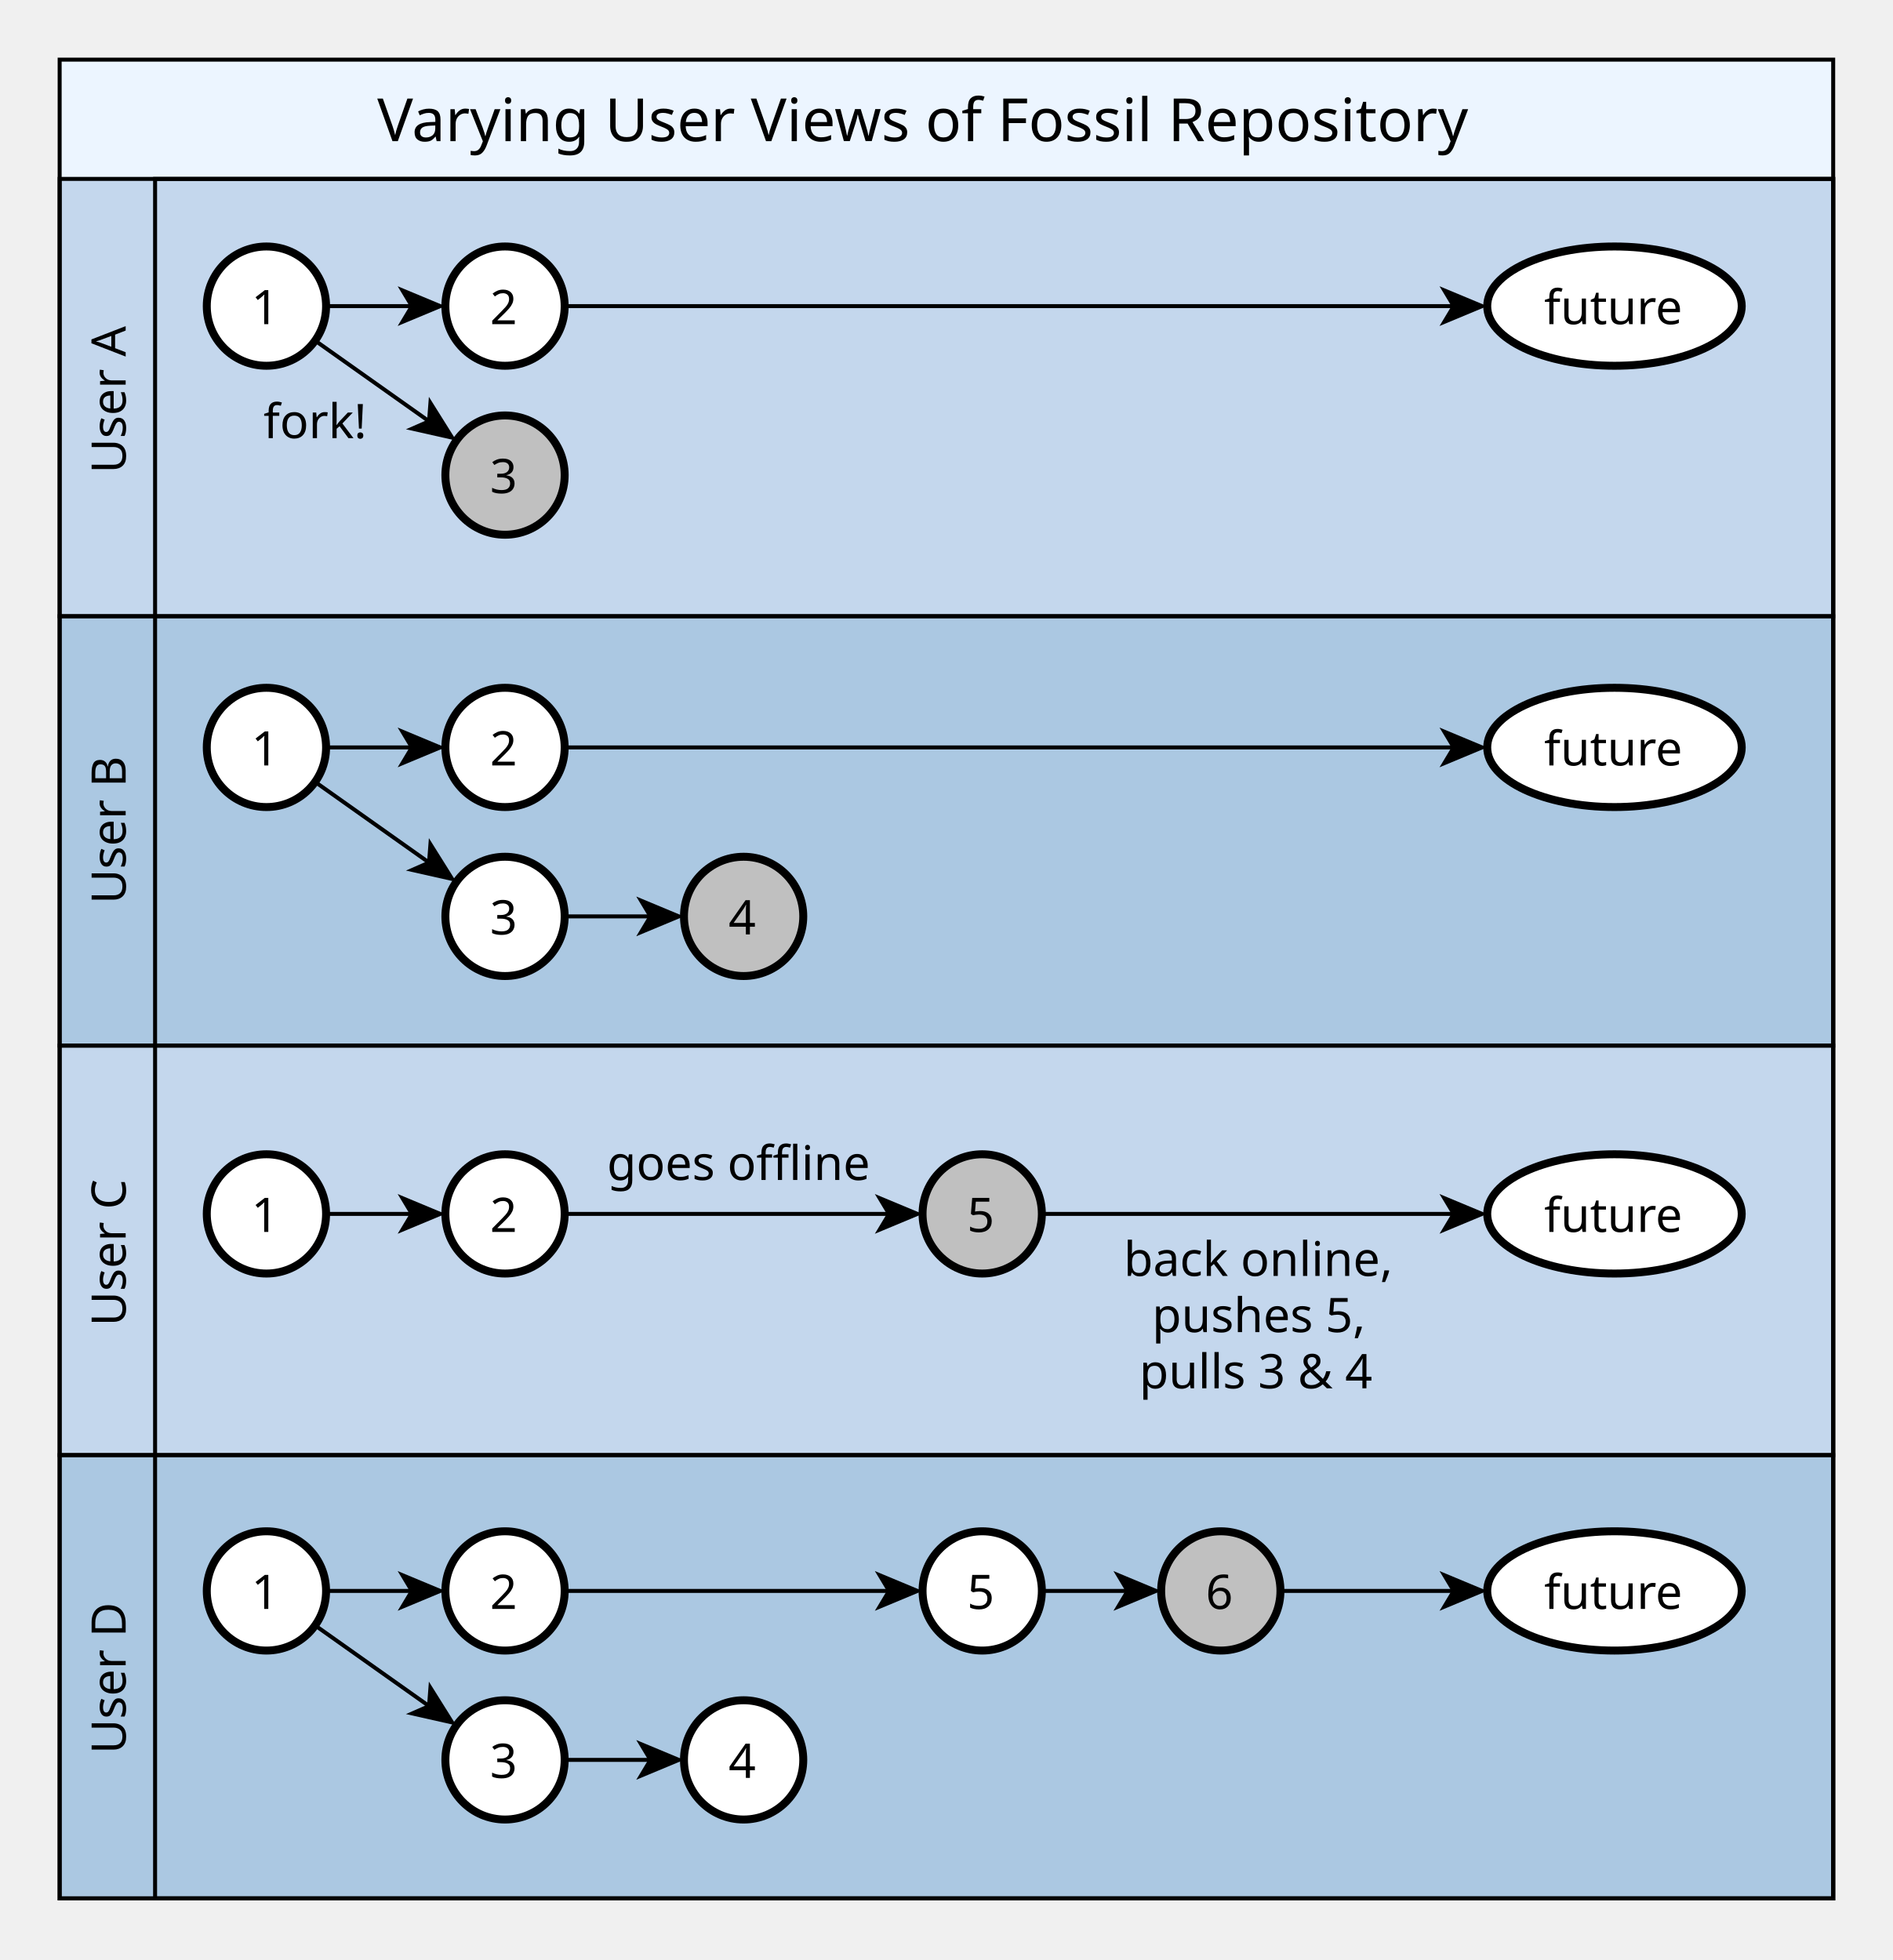
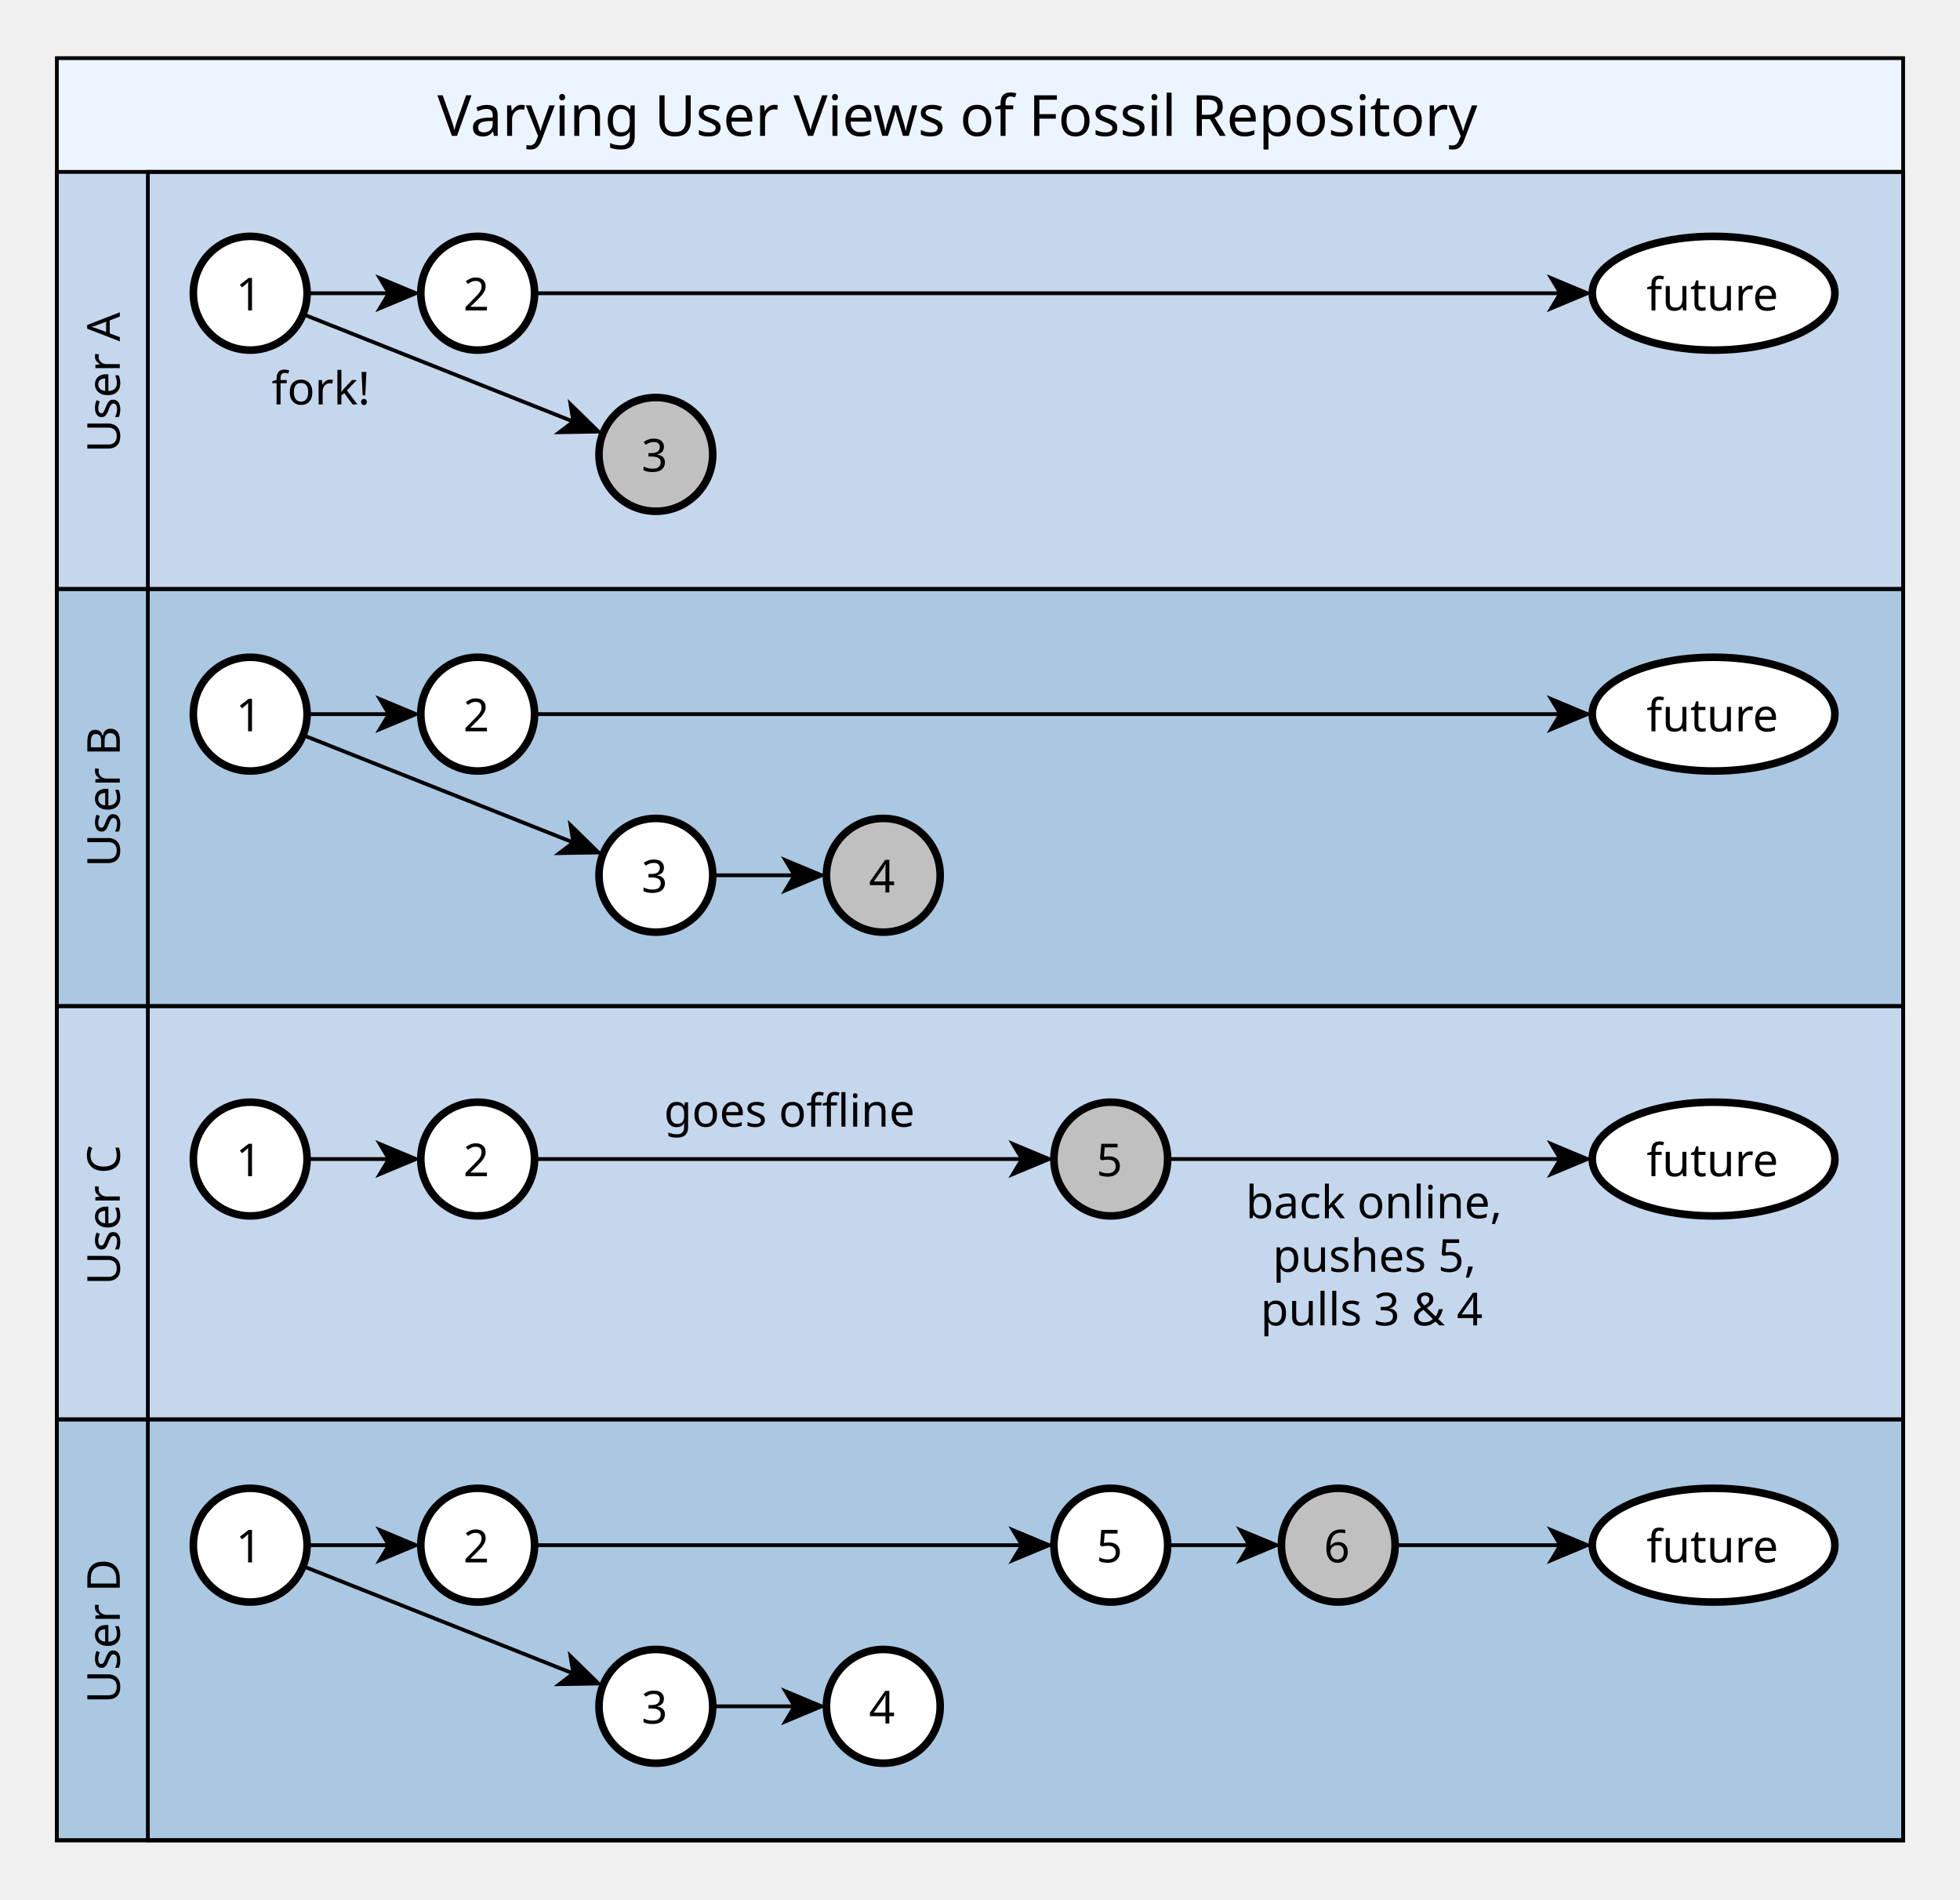
- <svg xmlns="http://www.w3.org/2000/svg" fill-opacity="1" color-rendering="auto" color-interpolation="auto" text-rendering="auto" stroke="black" stroke-linecap="square" width="476" stroke-miterlimit="10" shape-rendering="auto" stroke-opacity="1" fill="black" stroke-dasharray="none" font-weight="normal" stroke-width="1" height="493" font-family="'Dialog'" font-style="normal" stroke-linejoin="miter" font-size="12px" stroke-dashoffset="0" image-rendering="auto">
+ <svg xmlns="http://www.w3.org/2000/svg" fill-opacity="1" color-rendering="auto" color-interpolation="auto" text-rendering="auto" stroke="black" stroke-linecap="square" width="517" stroke-miterlimit="10" shape-rendering="auto" stroke-opacity="1" fill="black" stroke-dasharray="none" font-weight="normal" stroke-width="1" height="501" font-family="'Dialog'" font-style="normal" stroke-linejoin="miter" font-size="12px" stroke-dashoffset="0" image-rendering="auto">
  <defs id="genericDefs" />
  <g>
    <defs id="defs1">
      <clipPath clipPathUnits="userSpaceOnUse" id="clipPath1">
-         <path d="M0 0 L476 0 L476 493 L0 493 L0 0 Z" />
+         <path d="M0 0 L517 0 L517 501 L0 501 L0 0 Z" />
      </clipPath>
      <clipPath clipPathUnits="userSpaceOnUse" id="clipPath2">
-         <path d="M68 -1311 L544 -1311 L544 -818 L68 -818 L68 -1311 Z" />
+         <path d="M-223 -1949 L294 -1949 L294 -1448 L-223 -1448 L-223 -1949 Z" />
      </clipPath>
      <clipPath clipPathUnits="userSpaceOnUse" id="clipPath3">
-         <path d="M121.052 -18 L121.052 458 L-371.948 458 L-371.948 -18 L121.052 -18 Z" />
+         <path d="M121.386 -18 L121.386 499 L-379.614 499 L-379.614 -18 L121.386 -18 Z" />
      </clipPath>
      <clipPath clipPathUnits="userSpaceOnUse" id="clipPath4">
-         <path d="M229.363 -18 L229.363 458 L-263.637 458 L-263.637 -18 L229.363 -18 Z" />
+         <path d="M230.697 -18 L230.697 499 L-270.303 499 L-270.303 -18 L230.697 -18 Z" />
      </clipPath>
      <clipPath clipPathUnits="userSpaceOnUse" id="clipPath5">
-         <path d="M335.563 -18 L335.563 458 L-157.436 458 L-157.436 -18 L335.563 -18 Z" />
+         <path d="M340.897 -18 L340.897 499 L-160.102 499 L-160.102 -18 L340.897 -18 Z" />
      </clipPath>
      <clipPath clipPathUnits="userSpaceOnUse" id="clipPath6">
-         <path d="M443.156 -18 L443.156 458 L-49.844 458 L-49.844 -18 L443.156 -18 Z" />
+         <path d="M451.24 -18 L451.24 499 L-49.76 499 L-49.76 -18 L451.24 -18 Z" />
      </clipPath>
    </defs>
-     <g fill="rgb(236,245,255)" text-rendering="geometricPrecision" shape-rendering="geometricPrecision" transform="matrix(1,0,0,1,-68,1311)" stroke="rgb(236,245,255)">
-       <path d="M83 -1296 L83 -1266 L529 -1266 L529 -1296 Z" stroke="none" clip-path="url(#clipPath2)" />
-       <rect x="83" width="446" height="432.5" y="-1266" clip-path="url(#clipPath2)" stroke="none" />
-       <line clip-path="url(#clipPath2)" fill="rgb(113,146,178)" x1="107" x2="529" y1="-1266" y2="-1266" stroke="none" />
-       <rect x="83" y="-1266" clip-path="url(#clipPath2)" fill="rgb(196,215,237)" width="24" height="110" stroke="none" />
-       <rect x="107" y="-1266" clip-path="url(#clipPath2)" fill="rgb(196,215,237)" width="422" height="110" stroke="none" />
-       <rect x="83" y="-1156" clip-path="url(#clipPath2)" fill="rgb(171,200,226)" width="24" height="108" stroke="none" />
-       <rect x="107" y="-1156" clip-path="url(#clipPath2)" fill="rgb(171,200,226)" width="422" height="108" stroke="none" />
-       <rect x="83" y="-1048" clip-path="url(#clipPath2)" fill="rgb(196,215,237)" width="24" height="103" stroke="none" />
-       <rect x="107" y="-1048" clip-path="url(#clipPath2)" fill="rgb(196,215,237)" width="422" height="103" stroke="none" />
-       <rect x="83" y="-945" clip-path="url(#clipPath2)" fill="rgb(171,200,226)" width="24" height="111.5" stroke="none" />
-       <rect x="107" y="-945" clip-path="url(#clipPath2)" fill="rgb(171,200,226)" width="422" height="111.5" stroke="none" />
-     </g>
-     <g text-rendering="geometricPrecision" stroke-miterlimit="1.45" shape-rendering="geometricPrecision" transform="matrix(1,0,0,1,-68,1311)" stroke-linecap="butt">
-       <rect fill="none" x="83" width="446" height="462.5" y="-1296" clip-path="url(#clipPath2)" />
-       <rect fill="none" x="107" width="422" height="432.5" y="-1266" clip-path="url(#clipPath2)" />
-       <rect fill="none" x="83" width="446" height="110" y="-1266" clip-path="url(#clipPath2)" />
-       <rect fill="none" x="83" width="446" height="108" y="-1156" clip-path="url(#clipPath2)" />
-       <rect fill="none" x="83" width="446" height="103" y="-1048" clip-path="url(#clipPath2)" />
-       <rect fill="none" x="83" width="446" height="111.5" y="-945" clip-path="url(#clipPath2)" />
-     </g>
-     <g font-size="15px" stroke-linecap="butt" transform="matrix(1,0,0,1,-68,1311)" text-rendering="geometricPrecision" font-family="sans-serif" shape-rendering="geometricPrecision" stroke-miterlimit="1.45">
-       <text x="162.87" xml:space="preserve" y="-1275.498" clip-path="url(#clipPath2)" stroke="none">Varying User Views of Fossil Repository</text>
-     </g>
-     <g text-rendering="geometricPrecision" stroke-miterlimit="1.45" shape-rendering="geometricPrecision" font-family="sans-serif" transform="matrix(-0,-1,1,-0,18,121.0518)" stroke-linecap="butt">
+     <g fill="rgb(236,245,255)" text-rendering="geometricPrecision" shape-rendering="geometricPrecision" transform="matrix(1,0,0,1,223,1949)" stroke="rgb(236,245,255)">
+       <path d="M-208 -1933.666 L-208 -1903.666 L279 -1903.666 L279 -1933.666 Z" stroke="none" clip-path="url(#clipPath2)" />
+       <rect x="-208" width="487" height="440" y="-1903.666" clip-path="url(#clipPath2)" stroke="none" />
+       <line clip-path="url(#clipPath2)" fill="rgb(113,146,178)" x1="-184" x2="279" y1="-1903.666" y2="-1903.666" stroke="none" />
+       <rect x="-208" y="-1903.666" clip-path="url(#clipPath2)" fill="rgb(196,215,237)" width="24" height="110" stroke="none" />
+       <rect x="-184" y="-1903.666" clip-path="url(#clipPath2)" fill="rgb(196,215,237)" width="463" height="110" stroke="none" />
+       <rect x="-208" y="-1793.666" clip-path="url(#clipPath2)" fill="rgb(171,200,226)" width="24" height="110" stroke="none" />
+       <rect x="-184" y="-1793.666" clip-path="url(#clipPath2)" fill="rgb(171,200,226)" width="463" height="110" stroke="none" />
+       <rect x="-208" y="-1683.666" clip-path="url(#clipPath2)" fill="rgb(196,215,237)" width="24" height="109" stroke="none" />
+       <rect x="-184" y="-1683.666" clip-path="url(#clipPath2)" fill="rgb(196,215,237)" width="463" height="109" stroke="none" />
+       <rect x="-208" y="-1574.666" clip-path="url(#clipPath2)" fill="rgb(171,200,226)" width="24" height="111" stroke="none" />
+       <rect x="-184" y="-1574.666" clip-path="url(#clipPath2)" fill="rgb(171,200,226)" width="463" height="111" stroke="none" />
+     </g>
+     <g text-rendering="geometricPrecision" stroke-miterlimit="1.45" shape-rendering="geometricPrecision" transform="matrix(1,0,0,1,223,1949)" stroke-linecap="butt">
+       <rect fill="none" x="-208" width="487" height="470" y="-1933.666" clip-path="url(#clipPath2)" />
+       <rect fill="none" x="-184" width="463" height="440" y="-1903.666" clip-path="url(#clipPath2)" />
+       <rect fill="none" x="-208" width="487" height="110" y="-1903.666" clip-path="url(#clipPath2)" />
+       <rect fill="none" x="-208" width="487" height="110" y="-1793.666" clip-path="url(#clipPath2)" />
+       <rect fill="none" x="-208" width="487" height="109" y="-1683.666" clip-path="url(#clipPath2)" />
+       <rect fill="none" x="-208" width="487" height="111" y="-1574.666" clip-path="url(#clipPath2)" />
+     </g>
+     <g font-size="15px" stroke-linecap="butt" transform="matrix(1,0,0,1,223,1949)" text-rendering="geometricPrecision" font-family="sans-serif" shape-rendering="geometricPrecision" stroke-miterlimit="1.45">
+       <text x="-107.63" xml:space="preserve" y="-1913.164" clip-path="url(#clipPath2)" stroke="none">Varying User Views of Fossil Repository</text>
+     </g>
+     <g text-rendering="geometricPrecision" stroke-miterlimit="1.45" shape-rendering="geometricPrecision" font-family="sans-serif" transform="matrix(-0,-1,1,-0,18,121.3857)" stroke-linecap="butt">
      <text x="2" xml:space="preserve" y="13.602" clip-path="url(#clipPath3)" stroke="none">User A</text>
    </g>
-     <g text-rendering="geometricPrecision" stroke-miterlimit="1.45" shape-rendering="geometricPrecision" font-family="sans-serif" transform="matrix(-0,-1,1,-0,18,229.3633)" stroke-linecap="butt">
+     <g text-rendering="geometricPrecision" stroke-miterlimit="1.45" shape-rendering="geometricPrecision" font-family="sans-serif" transform="matrix(-0,-1,1,-0,18,230.6973)" stroke-linecap="butt">
      <text x="2" xml:space="preserve" y="13.602" clip-path="url(#clipPath4)" stroke="none">User B</text>
    </g>
-     <g text-rendering="geometricPrecision" stroke-miterlimit="1.45" shape-rendering="geometricPrecision" font-family="sans-serif" transform="matrix(-0,-1,1,-0,18,335.5635)" stroke-linecap="butt">
+     <g text-rendering="geometricPrecision" stroke-miterlimit="1.45" shape-rendering="geometricPrecision" font-family="sans-serif" transform="matrix(-0,-1,1,-0,18,340.8975)" stroke-linecap="butt">
      <text x="2" xml:space="preserve" y="13.602" clip-path="url(#clipPath5)" stroke="none">User C</text>
    </g>
-     <g text-rendering="geometricPrecision" stroke-miterlimit="1.45" shape-rendering="geometricPrecision" font-family="sans-serif" transform="matrix(-0,-1,1,-0,18,443.1562)" stroke-linecap="butt">
+     <g text-rendering="geometricPrecision" stroke-miterlimit="1.45" shape-rendering="geometricPrecision" font-family="sans-serif" transform="matrix(-0,-1,1,-0,18,451.2402)" stroke-linecap="butt">
      <text x="2" xml:space="preserve" y="13.602" clip-path="url(#clipPath6)" stroke="none">User D</text>
    </g>
-     <g fill="white" text-rendering="geometricPrecision" shape-rendering="geometricPrecision" transform="matrix(1,0,0,1,-68,1311)" stroke="white">
-       <circle r="15" clip-path="url(#clipPath2)" cx="135" cy="-1123" stroke="none" />
-     </g>
-     <g text-rendering="geometricPrecision" stroke-miterlimit="1.45" stroke-width="2" shape-rendering="geometricPrecision" transform="matrix(1,0,0,1,-68,1311)" stroke-linecap="butt">
-       <circle fill="none" r="15" clip-path="url(#clipPath2)" cx="135" cy="-1123" />
-       <text x="131.206" y="-1118.465" clip-path="url(#clipPath2)" font-family="sans-serif" stroke="none" stroke-width="1" xml:space="preserve">1</text>
-     </g>
-     <g fill="white" text-rendering="geometricPrecision" shape-rendering="geometricPrecision" transform="matrix(1,0,0,1,-68,1311)" stroke="white">
-       <circle r="15" clip-path="url(#clipPath2)" cx="195" cy="-1080.5" stroke="none" />
-     </g>
-     <g text-rendering="geometricPrecision" stroke-miterlimit="1.45" stroke-width="2" shape-rendering="geometricPrecision" transform="matrix(1,0,0,1,-68,1311)" stroke-linecap="butt">
-       <circle fill="none" r="15" clip-path="url(#clipPath2)" cx="195" cy="-1080.5" />
-       <text x="191.206" y="-1075.965" clip-path="url(#clipPath2)" font-family="sans-serif" stroke="none" stroke-width="1" xml:space="preserve">3</text>
-     </g>
-     <g fill="white" text-rendering="geometricPrecision" shape-rendering="geometricPrecision" transform="matrix(1,0,0,1,-68,1311)" stroke="white">
-       <ellipse rx="32" ry="15" clip-path="url(#clipPath2)" cx="474" cy="-1123" stroke="none" />
-     </g>
-     <g text-rendering="geometricPrecision" stroke-miterlimit="1.45" stroke-width="2" shape-rendering="geometricPrecision" transform="matrix(1,0,0,1,-68,1311)" stroke-linecap="butt">
-       <ellipse rx="32" fill="none" ry="15" clip-path="url(#clipPath2)" cx="474" cy="-1123" />
-       <text x="456.305" y="-1118.465" clip-path="url(#clipPath2)" font-family="sans-serif" stroke="none" stroke-width="1" xml:space="preserve">future</text>
-     </g>
-     <g fill="white" text-rendering="geometricPrecision" shape-rendering="geometricPrecision" transform="matrix(1,0,0,1,-68,1311)" stroke="white">
-       <circle r="15" clip-path="url(#clipPath2)" cx="195" cy="-1123" stroke="none" />
-     </g>
-     <g text-rendering="geometricPrecision" stroke-miterlimit="1.45" stroke-width="2" shape-rendering="geometricPrecision" transform="matrix(1,0,0,1,-68,1311)" stroke-linecap="butt">
-       <circle fill="none" r="15" clip-path="url(#clipPath2)" cx="195" cy="-1123" />
-       <text x="191.206" y="-1118.465" clip-path="url(#clipPath2)" font-family="sans-serif" stroke="none" stroke-width="1" xml:space="preserve">2</text>
-     </g>
-     <g fill="silver" text-rendering="geometricPrecision" shape-rendering="geometricPrecision" transform="matrix(1,0,0,1,-68,1311)" stroke="silver">
-       <circle r="15" clip-path="url(#clipPath2)" cx="255" cy="-1080.5" stroke="none" />
-     </g>
-     <g text-rendering="geometricPrecision" stroke-miterlimit="1.45" stroke-width="2" shape-rendering="geometricPrecision" transform="matrix(1,0,0,1,-68,1311)" stroke-linecap="butt">
-       <circle fill="none" r="15" clip-path="url(#clipPath2)" cx="255" cy="-1080.5" />
-       <text x="251.206" y="-1075.965" clip-path="url(#clipPath2)" font-family="sans-serif" stroke="none" stroke-width="1" xml:space="preserve">4</text>
-     </g>
-     <g fill="white" text-rendering="geometricPrecision" shape-rendering="geometricPrecision" transform="matrix(1,0,0,1,-68,1311)" stroke="white">
-       <circle r="15" clip-path="url(#clipPath2)" cx="135" cy="-910.834" stroke="none" />
-     </g>
-     <g text-rendering="geometricPrecision" stroke-miterlimit="1.45" stroke-width="2" shape-rendering="geometricPrecision" transform="matrix(1,0,0,1,-68,1311)" stroke-linecap="butt">
-       <circle fill="none" r="15" clip-path="url(#clipPath2)" cx="135" cy="-910.834" />
-       <text x="131.206" y="-906.299" clip-path="url(#clipPath2)" font-family="sans-serif" stroke="none" stroke-width="1" xml:space="preserve">1</text>
-     </g>
-     <g fill="white" text-rendering="geometricPrecision" shape-rendering="geometricPrecision" transform="matrix(1,0,0,1,-68,1311)" stroke="white">
-       <circle r="15" clip-path="url(#clipPath2)" cx="195" cy="-868.334" stroke="none" />
-     </g>
-     <g text-rendering="geometricPrecision" stroke-miterlimit="1.45" stroke-width="2" shape-rendering="geometricPrecision" transform="matrix(1,0,0,1,-68,1311)" stroke-linecap="butt">
-       <circle fill="none" r="15" clip-path="url(#clipPath2)" cx="195" cy="-868.334" />
-       <text x="191.206" y="-863.799" clip-path="url(#clipPath2)" font-family="sans-serif" stroke="none" stroke-width="1" xml:space="preserve">3</text>
-     </g>
-     <g fill="white" text-rendering="geometricPrecision" shape-rendering="geometricPrecision" transform="matrix(1,0,0,1,-68,1311)" stroke="white">
-       <ellipse rx="32" ry="15" clip-path="url(#clipPath2)" cx="474" cy="-910.834" stroke="none" />
-     </g>
-     <g text-rendering="geometricPrecision" stroke-miterlimit="1.45" stroke-width="2" shape-rendering="geometricPrecision" transform="matrix(1,0,0,1,-68,1311)" stroke-linecap="butt">
-       <ellipse rx="32" fill="none" ry="15" clip-path="url(#clipPath2)" cx="474" cy="-910.834" />
-       <text x="456.305" y="-906.299" clip-path="url(#clipPath2)" font-family="sans-serif" stroke="none" stroke-width="1" xml:space="preserve">future</text>
-     </g>
-     <g fill="white" text-rendering="geometricPrecision" shape-rendering="geometricPrecision" transform="matrix(1,0,0,1,-68,1311)" stroke="white">
-       <circle r="15" clip-path="url(#clipPath2)" cx="195" cy="-910.834" stroke="none" />
-     </g>
-     <g text-rendering="geometricPrecision" stroke-miterlimit="1.45" stroke-width="2" shape-rendering="geometricPrecision" transform="matrix(1,0,0,1,-68,1311)" stroke-linecap="butt">
-       <circle fill="none" r="15" clip-path="url(#clipPath2)" cx="195" cy="-910.834" />
-       <text x="191.206" y="-906.299" clip-path="url(#clipPath2)" font-family="sans-serif" stroke="none" stroke-width="1" xml:space="preserve">2</text>
-     </g>
-     <g fill="white" text-rendering="geometricPrecision" shape-rendering="geometricPrecision" transform="matrix(1,0,0,1,-68,1311)" stroke="white">
-       <circle r="15" clip-path="url(#clipPath2)" cx="255" cy="-868.334" stroke="none" />
-     </g>
-     <g text-rendering="geometricPrecision" stroke-miterlimit="1.45" stroke-width="2" shape-rendering="geometricPrecision" transform="matrix(1,0,0,1,-68,1311)" stroke-linecap="butt">
-       <circle fill="none" r="15" clip-path="url(#clipPath2)" cx="255" cy="-868.334" />
-       <text x="251.206" y="-863.799" clip-path="url(#clipPath2)" font-family="sans-serif" stroke="none" stroke-width="1" xml:space="preserve">4</text>
-     </g>
-     <g fill="white" text-rendering="geometricPrecision" shape-rendering="geometricPrecision" transform="matrix(1,0,0,1,-68,1311)" stroke="white">
-       <circle r="15" clip-path="url(#clipPath2)" cx="315" cy="-910.834" stroke="none" />
-     </g>
-     <g text-rendering="geometricPrecision" stroke-miterlimit="1.45" stroke-width="2" shape-rendering="geometricPrecision" transform="matrix(1,0,0,1,-68,1311)" stroke-linecap="butt">
-       <circle fill="none" r="15" clip-path="url(#clipPath2)" cx="315" cy="-910.834" />
-       <text x="311.206" y="-906.299" clip-path="url(#clipPath2)" font-family="sans-serif" stroke="none" stroke-width="1" xml:space="preserve">5</text>
-     </g>
-     <g fill="silver" text-rendering="geometricPrecision" shape-rendering="geometricPrecision" transform="matrix(1,0,0,1,-68,1311)" stroke="silver">
-       <circle r="15" clip-path="url(#clipPath2)" cx="375" cy="-910.834" stroke="none" />
-     </g>
-     <g text-rendering="geometricPrecision" stroke-miterlimit="1.45" stroke-width="2" shape-rendering="geometricPrecision" transform="matrix(1,0,0,1,-68,1311)" stroke-linecap="butt">
-       <circle fill="none" r="15" clip-path="url(#clipPath2)" cx="375" cy="-910.834" />
-       <text x="371.206" y="-906.299" clip-path="url(#clipPath2)" font-family="sans-serif" stroke="none" stroke-width="1" xml:space="preserve">6</text>
-     </g>
-     <g fill="white" text-rendering="geometricPrecision" shape-rendering="geometricPrecision" transform="matrix(1,0,0,1,-68,1311)" stroke="white">
-       <circle r="15" clip-path="url(#clipPath2)" cx="135" cy="-1234" stroke="none" />
-     </g>
-     <g text-rendering="geometricPrecision" stroke-miterlimit="1.45" stroke-width="2" shape-rendering="geometricPrecision" transform="matrix(1,0,0,1,-68,1311)" stroke-linecap="butt">
-       <circle fill="none" r="15" clip-path="url(#clipPath2)" cx="135" cy="-1234" />
-       <text x="131.206" y="-1229.465" clip-path="url(#clipPath2)" font-family="sans-serif" stroke="none" stroke-width="1" xml:space="preserve">1</text>
-     </g>
-     <g fill="silver" text-rendering="geometricPrecision" shape-rendering="geometricPrecision" transform="matrix(1,0,0,1,-68,1311)" stroke="silver">
-       <circle r="15" clip-path="url(#clipPath2)" cx="195" cy="-1191.5" stroke="none" />
-     </g>
-     <g text-rendering="geometricPrecision" stroke-miterlimit="1.45" stroke-width="2" shape-rendering="geometricPrecision" transform="matrix(1,0,0,1,-68,1311)" stroke-linecap="butt">
-       <circle fill="none" r="15" clip-path="url(#clipPath2)" cx="195" cy="-1191.5" />
-       <text x="191.206" y="-1186.965" clip-path="url(#clipPath2)" font-family="sans-serif" stroke="none" stroke-width="1" xml:space="preserve">3</text>
-     </g>
-     <g fill="white" text-rendering="geometricPrecision" shape-rendering="geometricPrecision" transform="matrix(1,0,0,1,-68,1311)" stroke="white">
-       <ellipse rx="32" ry="15" clip-path="url(#clipPath2)" cx="474" cy="-1234" stroke="none" />
-     </g>
-     <g text-rendering="geometricPrecision" stroke-miterlimit="1.45" stroke-width="2" shape-rendering="geometricPrecision" transform="matrix(1,0,0,1,-68,1311)" stroke-linecap="butt">
-       <ellipse rx="32" fill="none" ry="15" clip-path="url(#clipPath2)" cx="474" cy="-1234" />
-       <text x="456.305" y="-1229.465" clip-path="url(#clipPath2)" font-family="sans-serif" stroke="none" stroke-width="1" xml:space="preserve">future</text>
-     </g>
-     <g fill="white" text-rendering="geometricPrecision" shape-rendering="geometricPrecision" transform="matrix(1,0,0,1,-68,1311)" stroke="white">
-       <circle r="15" clip-path="url(#clipPath2)" cx="195" cy="-1234" stroke="none" />
-     </g>
-     <g text-rendering="geometricPrecision" stroke-miterlimit="1.45" stroke-width="2" shape-rendering="geometricPrecision" transform="matrix(1,0,0,1,-68,1311)" stroke-linecap="butt">
-       <circle fill="none" r="15" clip-path="url(#clipPath2)" cx="195" cy="-1234" />
-       <text x="191.206" y="-1229.465" clip-path="url(#clipPath2)" font-family="sans-serif" stroke="none" stroke-width="1" xml:space="preserve">2</text>
-     </g>
-     <g fill="white" text-rendering="geometricPrecision" shape-rendering="geometricPrecision" transform="matrix(1,0,0,1,-68,1311)" stroke="white">
-       <circle r="15" clip-path="url(#clipPath2)" cx="195" cy="-1005.667" stroke="none" />
-     </g>
-     <g text-rendering="geometricPrecision" stroke-miterlimit="1.45" stroke-width="2" shape-rendering="geometricPrecision" transform="matrix(1,0,0,1,-68,1311)" stroke-linecap="butt">
-       <circle fill="none" r="15" clip-path="url(#clipPath2)" cx="195" cy="-1005.667" />
-       <text x="191.206" y="-1001.132" clip-path="url(#clipPath2)" font-family="sans-serif" stroke="none" stroke-width="1" xml:space="preserve">2</text>
-     </g>
-     <g fill="silver" text-rendering="geometricPrecision" shape-rendering="geometricPrecision" transform="matrix(1,0,0,1,-68,1311)" stroke="silver">
-       <circle r="15" clip-path="url(#clipPath2)" cx="315" cy="-1005.667" stroke="none" />
-     </g>
-     <g text-rendering="geometricPrecision" stroke-miterlimit="1.45" stroke-width="2" shape-rendering="geometricPrecision" transform="matrix(1,0,0,1,-68,1311)" stroke-linecap="butt">
-       <circle fill="none" r="15" clip-path="url(#clipPath2)" cx="315" cy="-1005.667" />
-       <text x="311.206" y="-1001.132" clip-path="url(#clipPath2)" font-family="sans-serif" stroke="none" stroke-width="1" xml:space="preserve">5</text>
-     </g>
-     <g fill="white" text-rendering="geometricPrecision" shape-rendering="geometricPrecision" transform="matrix(1,0,0,1,-68,1311)" stroke="white">
-       <circle r="15" clip-path="url(#clipPath2)" cx="135" cy="-1005.667" stroke="none" />
-     </g>
-     <g text-rendering="geometricPrecision" stroke-miterlimit="1.45" stroke-width="2" shape-rendering="geometricPrecision" transform="matrix(1,0,0,1,-68,1311)" stroke-linecap="butt">
-       <circle fill="none" r="15" clip-path="url(#clipPath2)" cx="135" cy="-1005.667" />
-       <text x="131.206" y="-1001.132" clip-path="url(#clipPath2)" font-family="sans-serif" stroke="none" stroke-width="1" xml:space="preserve">1</text>
-     </g>
-     <g fill="white" text-rendering="geometricPrecision" shape-rendering="geometricPrecision" transform="matrix(1,0,0,1,-68,1311)" stroke="white">
-       <ellipse rx="32" ry="15" clip-path="url(#clipPath2)" cx="474" cy="-1005.667" stroke="none" />
-     </g>
-     <g text-rendering="geometricPrecision" stroke-miterlimit="1.45" stroke-width="2" shape-rendering="geometricPrecision" transform="matrix(1,0,0,1,-68,1311)" stroke-linecap="butt">
-       <ellipse rx="32" fill="none" ry="15" clip-path="url(#clipPath2)" cx="474" cy="-1005.667" />
-       <text x="456.305" y="-1001.132" clip-path="url(#clipPath2)" font-family="sans-serif" stroke="none" stroke-width="1" xml:space="preserve">future</text>
-       <path fill="none" d="M147.24 -1114.33 L176.231 -1093.794" stroke-width="1" clip-path="url(#clipPath2)" />
-       <path d="M182.76 -1089.17 L175.857 -1100.187 L175.415 -1094.372 L170.077 -1092.026 Z" stroke-width="1" clip-path="url(#clipPath2)" stroke="none" />
-       <path fill="none" d="M150 -1123 L172 -1123" stroke-width="1" clip-path="url(#clipPath2)" />
-       <path d="M180 -1123 L168 -1128 L171 -1123 L168 -1118 Z" stroke-width="1" clip-path="url(#clipPath2)" stroke="none" />
-       <path fill="none" d="M210 -1123 L434 -1123" stroke-width="1" clip-path="url(#clipPath2)" />
-       <path d="M442 -1123 L430 -1128 L433 -1123 L430 -1118 Z" stroke-width="1" clip-path="url(#clipPath2)" stroke="none" />
-       <path fill="none" d="M210 -1080.5 L232 -1080.5" stroke-width="1" clip-path="url(#clipPath2)" />
-       <path d="M240 -1080.5 L228 -1085.5 L231 -1080.5 L228 -1075.5 Z" stroke-width="1" clip-path="url(#clipPath2)" stroke="none" />
-       <path fill="none" d="M147.24 -902.164 L176.231 -881.628" stroke-width="1" clip-path="url(#clipPath2)" />
-       <path d="M182.76 -877.004 L175.857 -888.021 L175.415 -882.206 L170.077 -879.86 Z" stroke-width="1" clip-path="url(#clipPath2)" stroke="none" />
-       <path fill="none" d="M150 -910.834 L172 -910.834" stroke-width="1" clip-path="url(#clipPath2)" />
-       <path d="M180 -910.834 L168 -915.834 L171 -910.834 L168 -905.834 Z" stroke-width="1" clip-path="url(#clipPath2)" stroke="none" />
-       <path fill="none" d="M210 -868.334 L232 -868.334" stroke-width="1" clip-path="url(#clipPath2)" />
-       <path d="M240 -868.334 L228 -873.334 L231 -868.334 L228 -863.334 Z" stroke-width="1" clip-path="url(#clipPath2)" stroke="none" />
-       <path fill="none" d="M210 -910.834 L292 -910.834" stroke-width="1" clip-path="url(#clipPath2)" />
-       <path d="M300 -910.834 L288 -915.834 L291 -910.834 L288 -905.834 Z" stroke-width="1" clip-path="url(#clipPath2)" stroke="none" />
-       <path fill="none" d="M330 -910.834 L352 -910.834" stroke-width="1" clip-path="url(#clipPath2)" />
-       <path d="M360 -910.834 L348 -915.834 L351 -910.834 L348 -905.834 Z" stroke-width="1" clip-path="url(#clipPath2)" stroke="none" />
-       <path fill="none" d="M390 -910.834 L434 -910.834" stroke-width="1" clip-path="url(#clipPath2)" />
-       <path d="M442 -910.834 L430 -915.834 L433 -910.834 L430 -905.834 Z" stroke-width="1" clip-path="url(#clipPath2)" stroke="none" />
-       <path fill="none" d="M147.24 -1225.33 L176.231 -1204.794" stroke-width="1" clip-path="url(#clipPath2)" />
-       <path d="M182.76 -1200.17 L175.857 -1211.187 L175.415 -1205.372 L170.077 -1203.026 Z" stroke-width="1" clip-path="url(#clipPath2)" stroke="none" />
-       <text x="134.248" y="-1200.798" clip-path="url(#clipPath2)" font-family="sans-serif" stroke="none" stroke-width="1" xml:space="preserve">fork!</text>
-       <path fill="none" d="M150 -1234 L172 -1234" stroke-width="1" clip-path="url(#clipPath2)" />
-       <path d="M180 -1234 L168 -1239 L171 -1234 L168 -1229 Z" stroke-width="1" clip-path="url(#clipPath2)" stroke="none" />
-       <path fill="none" d="M210 -1234 L434 -1234" stroke-width="1" clip-path="url(#clipPath2)" />
-       <path d="M442 -1234 L430 -1239 L433 -1234 L430 -1229 Z" stroke-width="1" clip-path="url(#clipPath2)" stroke="none" />
-       <path fill="none" d="M210 -1005.667 L292 -1005.667" stroke-width="1" clip-path="url(#clipPath2)" />
-       <path d="M300 -1005.667 L288 -1010.667 L291 -1005.667 L288 -1000.667 Z" stroke-width="1" clip-path="url(#clipPath2)" stroke="none" />
-       <text x="220.641" y="-1014.198" clip-path="url(#clipPath2)" font-family="sans-serif" stroke="none" stroke-width="1" xml:space="preserve">goes offline</text>
-       <path fill="none" d="M150 -1005.667 L172 -1005.667" stroke-width="1" clip-path="url(#clipPath2)" />
-       <path d="M180 -1005.667 L168 -1010.667 L171 -1005.667 L168 -1000.667 Z" stroke-width="1" clip-path="url(#clipPath2)" stroke="none" />
-       <path fill="none" d="M330 -1005.667 L434 -1005.667" stroke-width="1" clip-path="url(#clipPath2)" />
-       <path d="M442 -1005.667 L430 -1010.667 L433 -1005.667 L430 -1000.667 Z" stroke-width="1" clip-path="url(#clipPath2)" stroke="none" />
-       <text x="350.589" y="-990.065" clip-path="url(#clipPath2)" font-family="sans-serif" stroke="none" stroke-width="1" xml:space="preserve">back online,</text>
-       <text x="357.726" y="-975.933" clip-path="url(#clipPath2)" font-family="sans-serif" stroke="none" stroke-width="1" xml:space="preserve">pushes 5,</text>
-       <text x="354.506" y="-961.8" clip-path="url(#clipPath2)" font-family="sans-serif" stroke="none" stroke-width="1" xml:space="preserve">pulls 3 &amp; 4</text>
+     <g fill="white" text-rendering="geometricPrecision" shape-rendering="geometricPrecision" transform="matrix(1,0,0,1,223,1949)" stroke="white">
+       <circle r="15" clip-path="url(#clipPath2)" cx="-157" cy="-1760.666" stroke="none" />
+     </g>
+     <g text-rendering="geometricPrecision" stroke-miterlimit="1.45" stroke-width="2" shape-rendering="geometricPrecision" transform="matrix(1,0,0,1,223,1949)" stroke-linecap="butt">
+       <circle fill="none" r="15" clip-path="url(#clipPath2)" cx="-157" cy="-1760.666" />
+       <text x="-160.794" y="-1756.131" clip-path="url(#clipPath2)" font-family="sans-serif" stroke="none" stroke-width="1" xml:space="preserve">1</text>
+     </g>
+     <g fill="white" text-rendering="geometricPrecision" shape-rendering="geometricPrecision" transform="matrix(1,0,0,1,223,1949)" stroke="white">
+       <circle r="15" clip-path="url(#clipPath2)" cx="-50" cy="-1718.166" stroke="none" />
+     </g>
+     <g text-rendering="geometricPrecision" stroke-miterlimit="1.45" stroke-width="2" shape-rendering="geometricPrecision" transform="matrix(1,0,0,1,223,1949)" stroke-linecap="butt">
+       <circle fill="none" r="15" clip-path="url(#clipPath2)" cx="-50" cy="-1718.166" />
+       <text x="-53.794" y="-1713.631" clip-path="url(#clipPath2)" font-family="sans-serif" stroke="none" stroke-width="1" xml:space="preserve">3</text>
+     </g>
+     <g fill="white" text-rendering="geometricPrecision" shape-rendering="geometricPrecision" transform="matrix(1,0,0,1,223,1949)" stroke="white">
+       <ellipse rx="32" ry="15" clip-path="url(#clipPath2)" cx="229" cy="-1760.666" stroke="none" />
+     </g>
+     <g text-rendering="geometricPrecision" stroke-miterlimit="1.45" stroke-width="2" shape-rendering="geometricPrecision" transform="matrix(1,0,0,1,223,1949)" stroke-linecap="butt">
+       <ellipse rx="32" fill="none" ry="15" clip-path="url(#clipPath2)" cx="229" cy="-1760.666" />
+       <text x="211.305" y="-1756.131" clip-path="url(#clipPath2)" font-family="sans-serif" stroke="none" stroke-width="1" xml:space="preserve">future</text>
+     </g>
+     <g fill="white" text-rendering="geometricPrecision" shape-rendering="geometricPrecision" transform="matrix(1,0,0,1,223,1949)" stroke="white">
+       <circle r="15" clip-path="url(#clipPath2)" cx="-97" cy="-1760.666" stroke="none" />
+     </g>
+     <g text-rendering="geometricPrecision" stroke-miterlimit="1.45" stroke-width="2" shape-rendering="geometricPrecision" transform="matrix(1,0,0,1,223,1949)" stroke-linecap="butt">
+       <circle fill="none" r="15" clip-path="url(#clipPath2)" cx="-97" cy="-1760.666" />
+       <text x="-100.794" y="-1756.131" clip-path="url(#clipPath2)" font-family="sans-serif" stroke="none" stroke-width="1" xml:space="preserve">2</text>
+     </g>
+     <g fill="silver" text-rendering="geometricPrecision" shape-rendering="geometricPrecision" transform="matrix(1,0,0,1,223,1949)" stroke="silver">
+       <circle r="15" clip-path="url(#clipPath2)" cx="10" cy="-1718.166" stroke="none" />
+     </g>
+     <g text-rendering="geometricPrecision" stroke-miterlimit="1.45" stroke-width="2" shape-rendering="geometricPrecision" transform="matrix(1,0,0,1,223,1949)" stroke-linecap="butt">
+       <circle fill="none" r="15" clip-path="url(#clipPath2)" cx="10" cy="-1718.166" />
+       <text x="6.206" y="-1713.631" clip-path="url(#clipPath2)" font-family="sans-serif" stroke="none" stroke-width="1" xml:space="preserve">4</text>
+     </g>
+     <g fill="white" text-rendering="geometricPrecision" shape-rendering="geometricPrecision" transform="matrix(1,0,0,1,223,1949)" stroke="white">
+       <circle r="15" clip-path="url(#clipPath2)" cx="-157" cy="-1541.5" stroke="none" />
+     </g>
+     <g text-rendering="geometricPrecision" stroke-miterlimit="1.45" stroke-width="2" shape-rendering="geometricPrecision" transform="matrix(1,0,0,1,223,1949)" stroke-linecap="butt">
+       <circle fill="none" r="15" clip-path="url(#clipPath2)" cx="-157" cy="-1541.5" />
+       <text x="-160.794" y="-1536.965" clip-path="url(#clipPath2)" font-family="sans-serif" stroke="none" stroke-width="1" xml:space="preserve">1</text>
+     </g>
+     <g fill="white" text-rendering="geometricPrecision" shape-rendering="geometricPrecision" transform="matrix(1,0,0,1,223,1949)" stroke="white">
+       <circle r="15" clip-path="url(#clipPath2)" cx="-50" cy="-1499" stroke="none" />
+     </g>
+     <g text-rendering="geometricPrecision" stroke-miterlimit="1.45" stroke-width="2" shape-rendering="geometricPrecision" transform="matrix(1,0,0,1,223,1949)" stroke-linecap="butt">
+       <circle fill="none" r="15" clip-path="url(#clipPath2)" cx="-50" cy="-1499" />
+       <text x="-53.794" y="-1494.465" clip-path="url(#clipPath2)" font-family="sans-serif" stroke="none" stroke-width="1" xml:space="preserve">3</text>
+     </g>
+     <g fill="white" text-rendering="geometricPrecision" shape-rendering="geometricPrecision" transform="matrix(1,0,0,1,223,1949)" stroke="white">
+       <ellipse rx="32" ry="15" clip-path="url(#clipPath2)" cx="229" cy="-1541.5" stroke="none" />
+     </g>
+     <g text-rendering="geometricPrecision" stroke-miterlimit="1.45" stroke-width="2" shape-rendering="geometricPrecision" transform="matrix(1,0,0,1,223,1949)" stroke-linecap="butt">
+       <ellipse rx="32" fill="none" ry="15" clip-path="url(#clipPath2)" cx="229" cy="-1541.5" />
+       <text x="211.305" y="-1536.965" clip-path="url(#clipPath2)" font-family="sans-serif" stroke="none" stroke-width="1" xml:space="preserve">future</text>
+     </g>
+     <g fill="white" text-rendering="geometricPrecision" shape-rendering="geometricPrecision" transform="matrix(1,0,0,1,223,1949)" stroke="white">
+       <circle r="15" clip-path="url(#clipPath2)" cx="-97" cy="-1541.5" stroke="none" />
+     </g>
+     <g text-rendering="geometricPrecision" stroke-miterlimit="1.45" stroke-width="2" shape-rendering="geometricPrecision" transform="matrix(1,0,0,1,223,1949)" stroke-linecap="butt">
+       <circle fill="none" r="15" clip-path="url(#clipPath2)" cx="-97" cy="-1541.5" />
+       <text x="-100.794" y="-1536.965" clip-path="url(#clipPath2)" font-family="sans-serif" stroke="none" stroke-width="1" xml:space="preserve">2</text>
+     </g>
+     <g fill="white" text-rendering="geometricPrecision" shape-rendering="geometricPrecision" transform="matrix(1,0,0,1,223,1949)" stroke="white">
+       <circle r="15" clip-path="url(#clipPath2)" cx="10" cy="-1499" stroke="none" />
+     </g>
+     <g text-rendering="geometricPrecision" stroke-miterlimit="1.45" stroke-width="2" shape-rendering="geometricPrecision" transform="matrix(1,0,0,1,223,1949)" stroke-linecap="butt">
+       <circle fill="none" r="15" clip-path="url(#clipPath2)" cx="10" cy="-1499" />
+       <text x="6.206" y="-1494.465" clip-path="url(#clipPath2)" font-family="sans-serif" stroke="none" stroke-width="1" xml:space="preserve">4</text>
+     </g>
+     <g fill="white" text-rendering="geometricPrecision" shape-rendering="geometricPrecision" transform="matrix(1,0,0,1,223,1949)" stroke="white">
+       <circle r="15" clip-path="url(#clipPath2)" cx="70" cy="-1541.5" stroke="none" />
+     </g>
+     <g text-rendering="geometricPrecision" stroke-miterlimit="1.45" stroke-width="2" shape-rendering="geometricPrecision" transform="matrix(1,0,0,1,223,1949)" stroke-linecap="butt">
+       <circle fill="none" r="15" clip-path="url(#clipPath2)" cx="70" cy="-1541.5" />
+       <text x="66.206" y="-1536.965" clip-path="url(#clipPath2)" font-family="sans-serif" stroke="none" stroke-width="1" xml:space="preserve">5</text>
+     </g>
+     <g fill="silver" text-rendering="geometricPrecision" shape-rendering="geometricPrecision" transform="matrix(1,0,0,1,223,1949)" stroke="silver">
+       <circle r="15" clip-path="url(#clipPath2)" cx="130" cy="-1541.5" stroke="none" />
+     </g>
+     <g text-rendering="geometricPrecision" stroke-miterlimit="1.45" stroke-width="2" shape-rendering="geometricPrecision" transform="matrix(1,0,0,1,223,1949)" stroke-linecap="butt">
+       <circle fill="none" r="15" clip-path="url(#clipPath2)" cx="130" cy="-1541.5" />
+       <text x="126.206" y="-1536.965" clip-path="url(#clipPath2)" font-family="sans-serif" stroke="none" stroke-width="1" xml:space="preserve">6</text>
+     </g>
+     <g fill="white" text-rendering="geometricPrecision" shape-rendering="geometricPrecision" transform="matrix(1,0,0,1,223,1949)" stroke="white">
+       <circle r="15" clip-path="url(#clipPath2)" cx="-157" cy="-1871.666" stroke="none" />
+     </g>
+     <g text-rendering="geometricPrecision" stroke-miterlimit="1.45" stroke-width="2" shape-rendering="geometricPrecision" transform="matrix(1,0,0,1,223,1949)" stroke-linecap="butt">
+       <circle fill="none" r="15" clip-path="url(#clipPath2)" cx="-157" cy="-1871.666" />
+       <text x="-160.794" y="-1867.131" clip-path="url(#clipPath2)" font-family="sans-serif" stroke="none" stroke-width="1" xml:space="preserve">1</text>
+     </g>
+     <g fill="silver" text-rendering="geometricPrecision" shape-rendering="geometricPrecision" transform="matrix(1,0,0,1,223,1949)" stroke="silver">
+       <circle r="15" clip-path="url(#clipPath2)" cx="-50" cy="-1829.166" stroke="none" />
+     </g>
+     <g text-rendering="geometricPrecision" stroke-miterlimit="1.45" stroke-width="2" shape-rendering="geometricPrecision" transform="matrix(1,0,0,1,223,1949)" stroke-linecap="butt">
+       <circle fill="none" r="15" clip-path="url(#clipPath2)" cx="-50" cy="-1829.166" />
+       <text x="-53.794" y="-1824.631" clip-path="url(#clipPath2)" font-family="sans-serif" stroke="none" stroke-width="1" xml:space="preserve">3</text>
+     </g>
+     <g fill="white" text-rendering="geometricPrecision" shape-rendering="geometricPrecision" transform="matrix(1,0,0,1,223,1949)" stroke="white">
+       <ellipse rx="32" ry="15" clip-path="url(#clipPath2)" cx="229" cy="-1871.666" stroke="none" />
+     </g>
+     <g text-rendering="geometricPrecision" stroke-miterlimit="1.45" stroke-width="2" shape-rendering="geometricPrecision" transform="matrix(1,0,0,1,223,1949)" stroke-linecap="butt">
+       <ellipse rx="32" fill="none" ry="15" clip-path="url(#clipPath2)" cx="229" cy="-1871.666" />
+       <text x="211.305" y="-1867.131" clip-path="url(#clipPath2)" font-family="sans-serif" stroke="none" stroke-width="1" xml:space="preserve">future</text>
+     </g>
+     <g fill="white" text-rendering="geometricPrecision" shape-rendering="geometricPrecision" transform="matrix(1,0,0,1,223,1949)" stroke="white">
+       <circle r="15" clip-path="url(#clipPath2)" cx="-97" cy="-1871.666" stroke="none" />
+     </g>
+     <g text-rendering="geometricPrecision" stroke-miterlimit="1.45" stroke-width="2" shape-rendering="geometricPrecision" transform="matrix(1,0,0,1,223,1949)" stroke-linecap="butt">
+       <circle fill="none" r="15" clip-path="url(#clipPath2)" cx="-97" cy="-1871.666" />
+       <text x="-100.794" y="-1867.131" clip-path="url(#clipPath2)" font-family="sans-serif" stroke="none" stroke-width="1" xml:space="preserve">2</text>
+     </g>
+     <g fill="white" text-rendering="geometricPrecision" shape-rendering="geometricPrecision" transform="matrix(1,0,0,1,223,1949)" stroke="white">
+       <circle r="15" clip-path="url(#clipPath2)" cx="-97" cy="-1643.333" stroke="none" />
+     </g>
+     <g text-rendering="geometricPrecision" stroke-miterlimit="1.45" stroke-width="2" shape-rendering="geometricPrecision" transform="matrix(1,0,0,1,223,1949)" stroke-linecap="butt">
+       <circle fill="none" r="15" clip-path="url(#clipPath2)" cx="-97" cy="-1643.333" />
+       <text x="-100.794" y="-1638.798" clip-path="url(#clipPath2)" font-family="sans-serif" stroke="none" stroke-width="1" xml:space="preserve">2</text>
+     </g>
+     <g fill="silver" text-rendering="geometricPrecision" shape-rendering="geometricPrecision" transform="matrix(1,0,0,1,223,1949)" stroke="silver">
+       <circle r="15" clip-path="url(#clipPath2)" cx="70" cy="-1643.333" stroke="none" />
+     </g>
+     <g text-rendering="geometricPrecision" stroke-miterlimit="1.45" stroke-width="2" shape-rendering="geometricPrecision" transform="matrix(1,0,0,1,223,1949)" stroke-linecap="butt">
+       <circle fill="none" r="15" clip-path="url(#clipPath2)" cx="70" cy="-1643.333" />
+       <text x="66.206" y="-1638.798" clip-path="url(#clipPath2)" font-family="sans-serif" stroke="none" stroke-width="1" xml:space="preserve">5</text>
+     </g>
+     <g fill="white" text-rendering="geometricPrecision" shape-rendering="geometricPrecision" transform="matrix(1,0,0,1,223,1949)" stroke="white">
+       <circle r="15" clip-path="url(#clipPath2)" cx="-157" cy="-1643.333" stroke="none" />
+     </g>
+     <g text-rendering="geometricPrecision" stroke-miterlimit="1.45" stroke-width="2" shape-rendering="geometricPrecision" transform="matrix(1,0,0,1,223,1949)" stroke-linecap="butt">
+       <circle fill="none" r="15" clip-path="url(#clipPath2)" cx="-157" cy="-1643.333" />
+       <text x="-160.794" y="-1638.798" clip-path="url(#clipPath2)" font-family="sans-serif" stroke="none" stroke-width="1" xml:space="preserve">1</text>
+     </g>
+     <g fill="white" text-rendering="geometricPrecision" shape-rendering="geometricPrecision" transform="matrix(1,0,0,1,223,1949)" stroke="white">
+       <ellipse rx="32" ry="15" clip-path="url(#clipPath2)" cx="229" cy="-1643.333" stroke="none" />
+     </g>
+     <g text-rendering="geometricPrecision" stroke-miterlimit="1.45" stroke-width="2" shape-rendering="geometricPrecision" transform="matrix(1,0,0,1,223,1949)" stroke-linecap="butt">
+       <ellipse rx="32" fill="none" ry="15" clip-path="url(#clipPath2)" cx="229" cy="-1643.333" />
+       <text x="211.305" y="-1638.798" clip-path="url(#clipPath2)" font-family="sans-serif" stroke="none" stroke-width="1" xml:space="preserve">future</text>
+       <path fill="none" d="M-143.059 -1755.129 L-71.376 -1726.656" stroke-width="1" clip-path="url(#clipPath2)" />
+       <path d="M-63.941 -1723.703 L-73.247 -1732.78 L-72.305 -1727.025 L-76.939 -1723.486 Z" stroke-width="1" clip-path="url(#clipPath2)" stroke="none" />
+       <path fill="none" d="M-142 -1760.666 L-120 -1760.666" stroke-width="1" clip-path="url(#clipPath2)" />
+       <path d="M-112 -1760.666 L-124 -1765.666 L-121 -1760.666 L-124 -1755.666 Z" stroke-width="1" clip-path="url(#clipPath2)" stroke="none" />
+       <path fill="none" d="M-82 -1760.666 L189 -1760.666" stroke-width="1" clip-path="url(#clipPath2)" />
+       <path d="M197 -1760.666 L185 -1765.666 L188 -1760.666 L185 -1755.666 Z" stroke-width="1" clip-path="url(#clipPath2)" stroke="none" />
+       <path fill="none" d="M-35 -1718.166 L-13 -1718.166" stroke-width="1" clip-path="url(#clipPath2)" />
+       <path d="M-5 -1718.166 L-17 -1723.166 L-14 -1718.166 L-17 -1713.166 Z" stroke-width="1" clip-path="url(#clipPath2)" stroke="none" />
+       <path fill="none" d="M-143.059 -1535.963 L-71.376 -1507.49" stroke-width="1" clip-path="url(#clipPath2)" />
+       <path d="M-63.941 -1504.537 L-73.247 -1513.614 L-72.305 -1507.86 L-76.939 -1504.32 Z" stroke-width="1" clip-path="url(#clipPath2)" stroke="none" />
+       <path fill="none" d="M-142 -1541.5 L-120 -1541.5" stroke-width="1" clip-path="url(#clipPath2)" />
+       <path d="M-112 -1541.5 L-124 -1546.5 L-121 -1541.5 L-124 -1536.5 Z" stroke-width="1" clip-path="url(#clipPath2)" stroke="none" />
+       <path fill="none" d="M-35 -1499 L-13 -1499" stroke-width="1" clip-path="url(#clipPath2)" />
+       <path d="M-5 -1499 L-17 -1504 L-14 -1499 L-17 -1494 Z" stroke-width="1" clip-path="url(#clipPath2)" stroke="none" />
+       <path fill="none" d="M-82 -1541.5 L47 -1541.5" stroke-width="1" clip-path="url(#clipPath2)" />
+       <path d="M55 -1541.5 L43 -1546.5 L46 -1541.5 L43 -1536.5 Z" stroke-width="1" clip-path="url(#clipPath2)" stroke="none" />
+       <path fill="none" d="M85 -1541.5 L107 -1541.5" stroke-width="1" clip-path="url(#clipPath2)" />
+       <path d="M115 -1541.5 L103 -1546.5 L106 -1541.5 L103 -1536.5 Z" stroke-width="1" clip-path="url(#clipPath2)" stroke="none" />
+       <path fill="none" d="M145 -1541.5 L189 -1541.5" stroke-width="1" clip-path="url(#clipPath2)" />
+       <path d="M197 -1541.5 L185 -1546.5 L188 -1541.5 L185 -1536.5 Z" stroke-width="1" clip-path="url(#clipPath2)" stroke="none" />
+       <path fill="none" d="M-143.059 -1866.129 L-71.376 -1837.656" stroke-width="1" clip-path="url(#clipPath2)" />
+       <path d="M-63.941 -1834.703 L-73.247 -1843.78 L-72.305 -1838.025 L-76.939 -1834.486 Z" stroke-width="1" clip-path="url(#clipPath2)" stroke="none" />
+       <text x="-151.355" y="-1842.341" clip-path="url(#clipPath2)" font-family="sans-serif" stroke="none" stroke-width="1" xml:space="preserve">fork!</text>
+       <path fill="none" d="M-142 -1871.666 L-120 -1871.666" stroke-width="1" clip-path="url(#clipPath2)" />
+       <path d="M-112 -1871.666 L-124 -1876.666 L-121 -1871.666 L-124 -1866.666 Z" stroke-width="1" clip-path="url(#clipPath2)" stroke="none" />
+       <path fill="none" d="M-82 -1871.666 L189 -1871.666" stroke-width="1" clip-path="url(#clipPath2)" />
+       <path d="M197 -1871.666 L185 -1876.666 L188 -1871.666 L185 -1866.666 Z" stroke-width="1" clip-path="url(#clipPath2)" stroke="none" />
+       <path fill="none" d="M-82 -1643.333 L47 -1643.333" stroke-width="1" clip-path="url(#clipPath2)" />
+       <path d="M55 -1643.333 L43 -1648.333 L46 -1643.333 L43 -1638.333 Z" stroke-width="1" clip-path="url(#clipPath2)" stroke="none" />
+       <text x="-47.859" y="-1651.864" clip-path="url(#clipPath2)" font-family="sans-serif" stroke="none" stroke-width="1" xml:space="preserve">goes offline</text>
+       <path fill="none" d="M-142 -1643.333 L-120 -1643.333" stroke-width="1" clip-path="url(#clipPath2)" />
+       <path d="M-112 -1643.333 L-124 -1648.333 L-121 -1643.333 L-124 -1638.333 Z" stroke-width="1" clip-path="url(#clipPath2)" stroke="none" />
+       <path fill="none" d="M85 -1643.333 L189 -1643.333" stroke-width="1" clip-path="url(#clipPath2)" />
+       <path d="M197 -1643.333 L185 -1648.333 L188 -1643.333 L185 -1638.333 Z" stroke-width="1" clip-path="url(#clipPath2)" stroke="none" />
+       <text x="105.589" y="-1627.731" clip-path="url(#clipPath2)" font-family="sans-serif" stroke="none" stroke-width="1" xml:space="preserve">back online,</text>
+       <text x="112.726" y="-1613.599" clip-path="url(#clipPath2)" font-family="sans-serif" stroke="none" stroke-width="1" xml:space="preserve">pushes 5,</text>
+       <text x="109.506" y="-1599.466" clip-path="url(#clipPath2)" font-family="sans-serif" stroke="none" stroke-width="1" xml:space="preserve">pulls 3 &amp; 4</text>
    </g>
  </g>
</svg>
